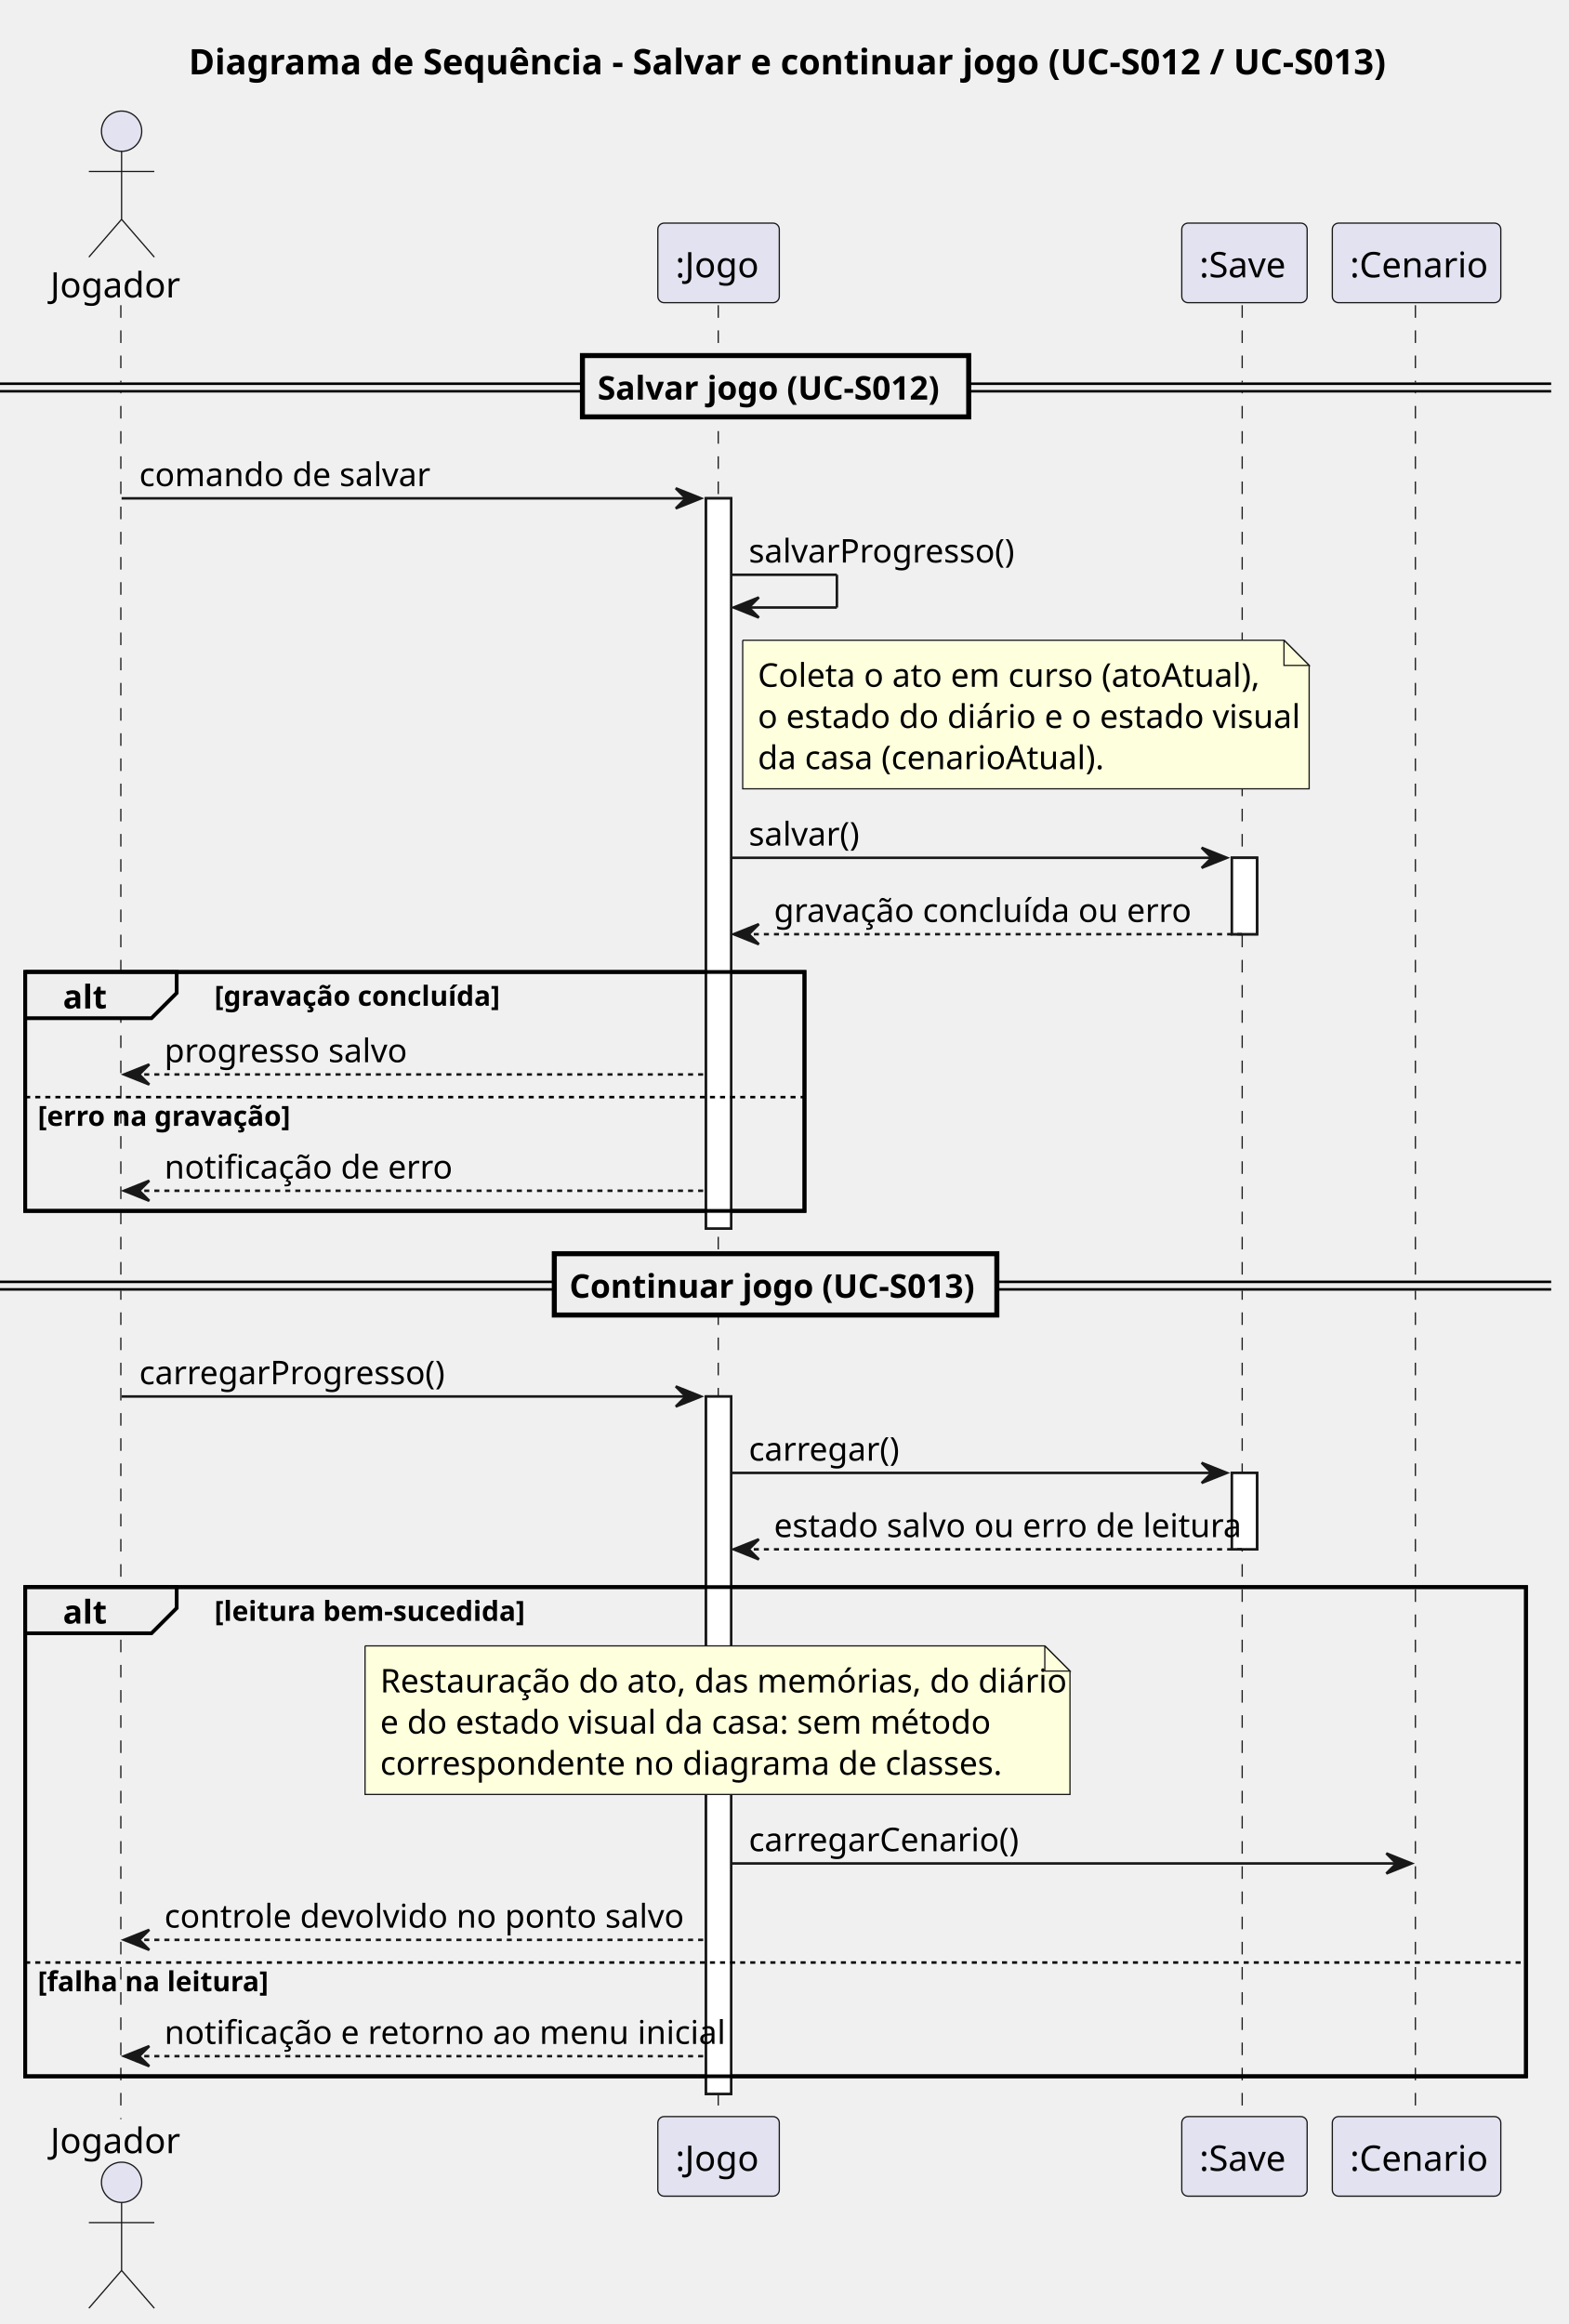
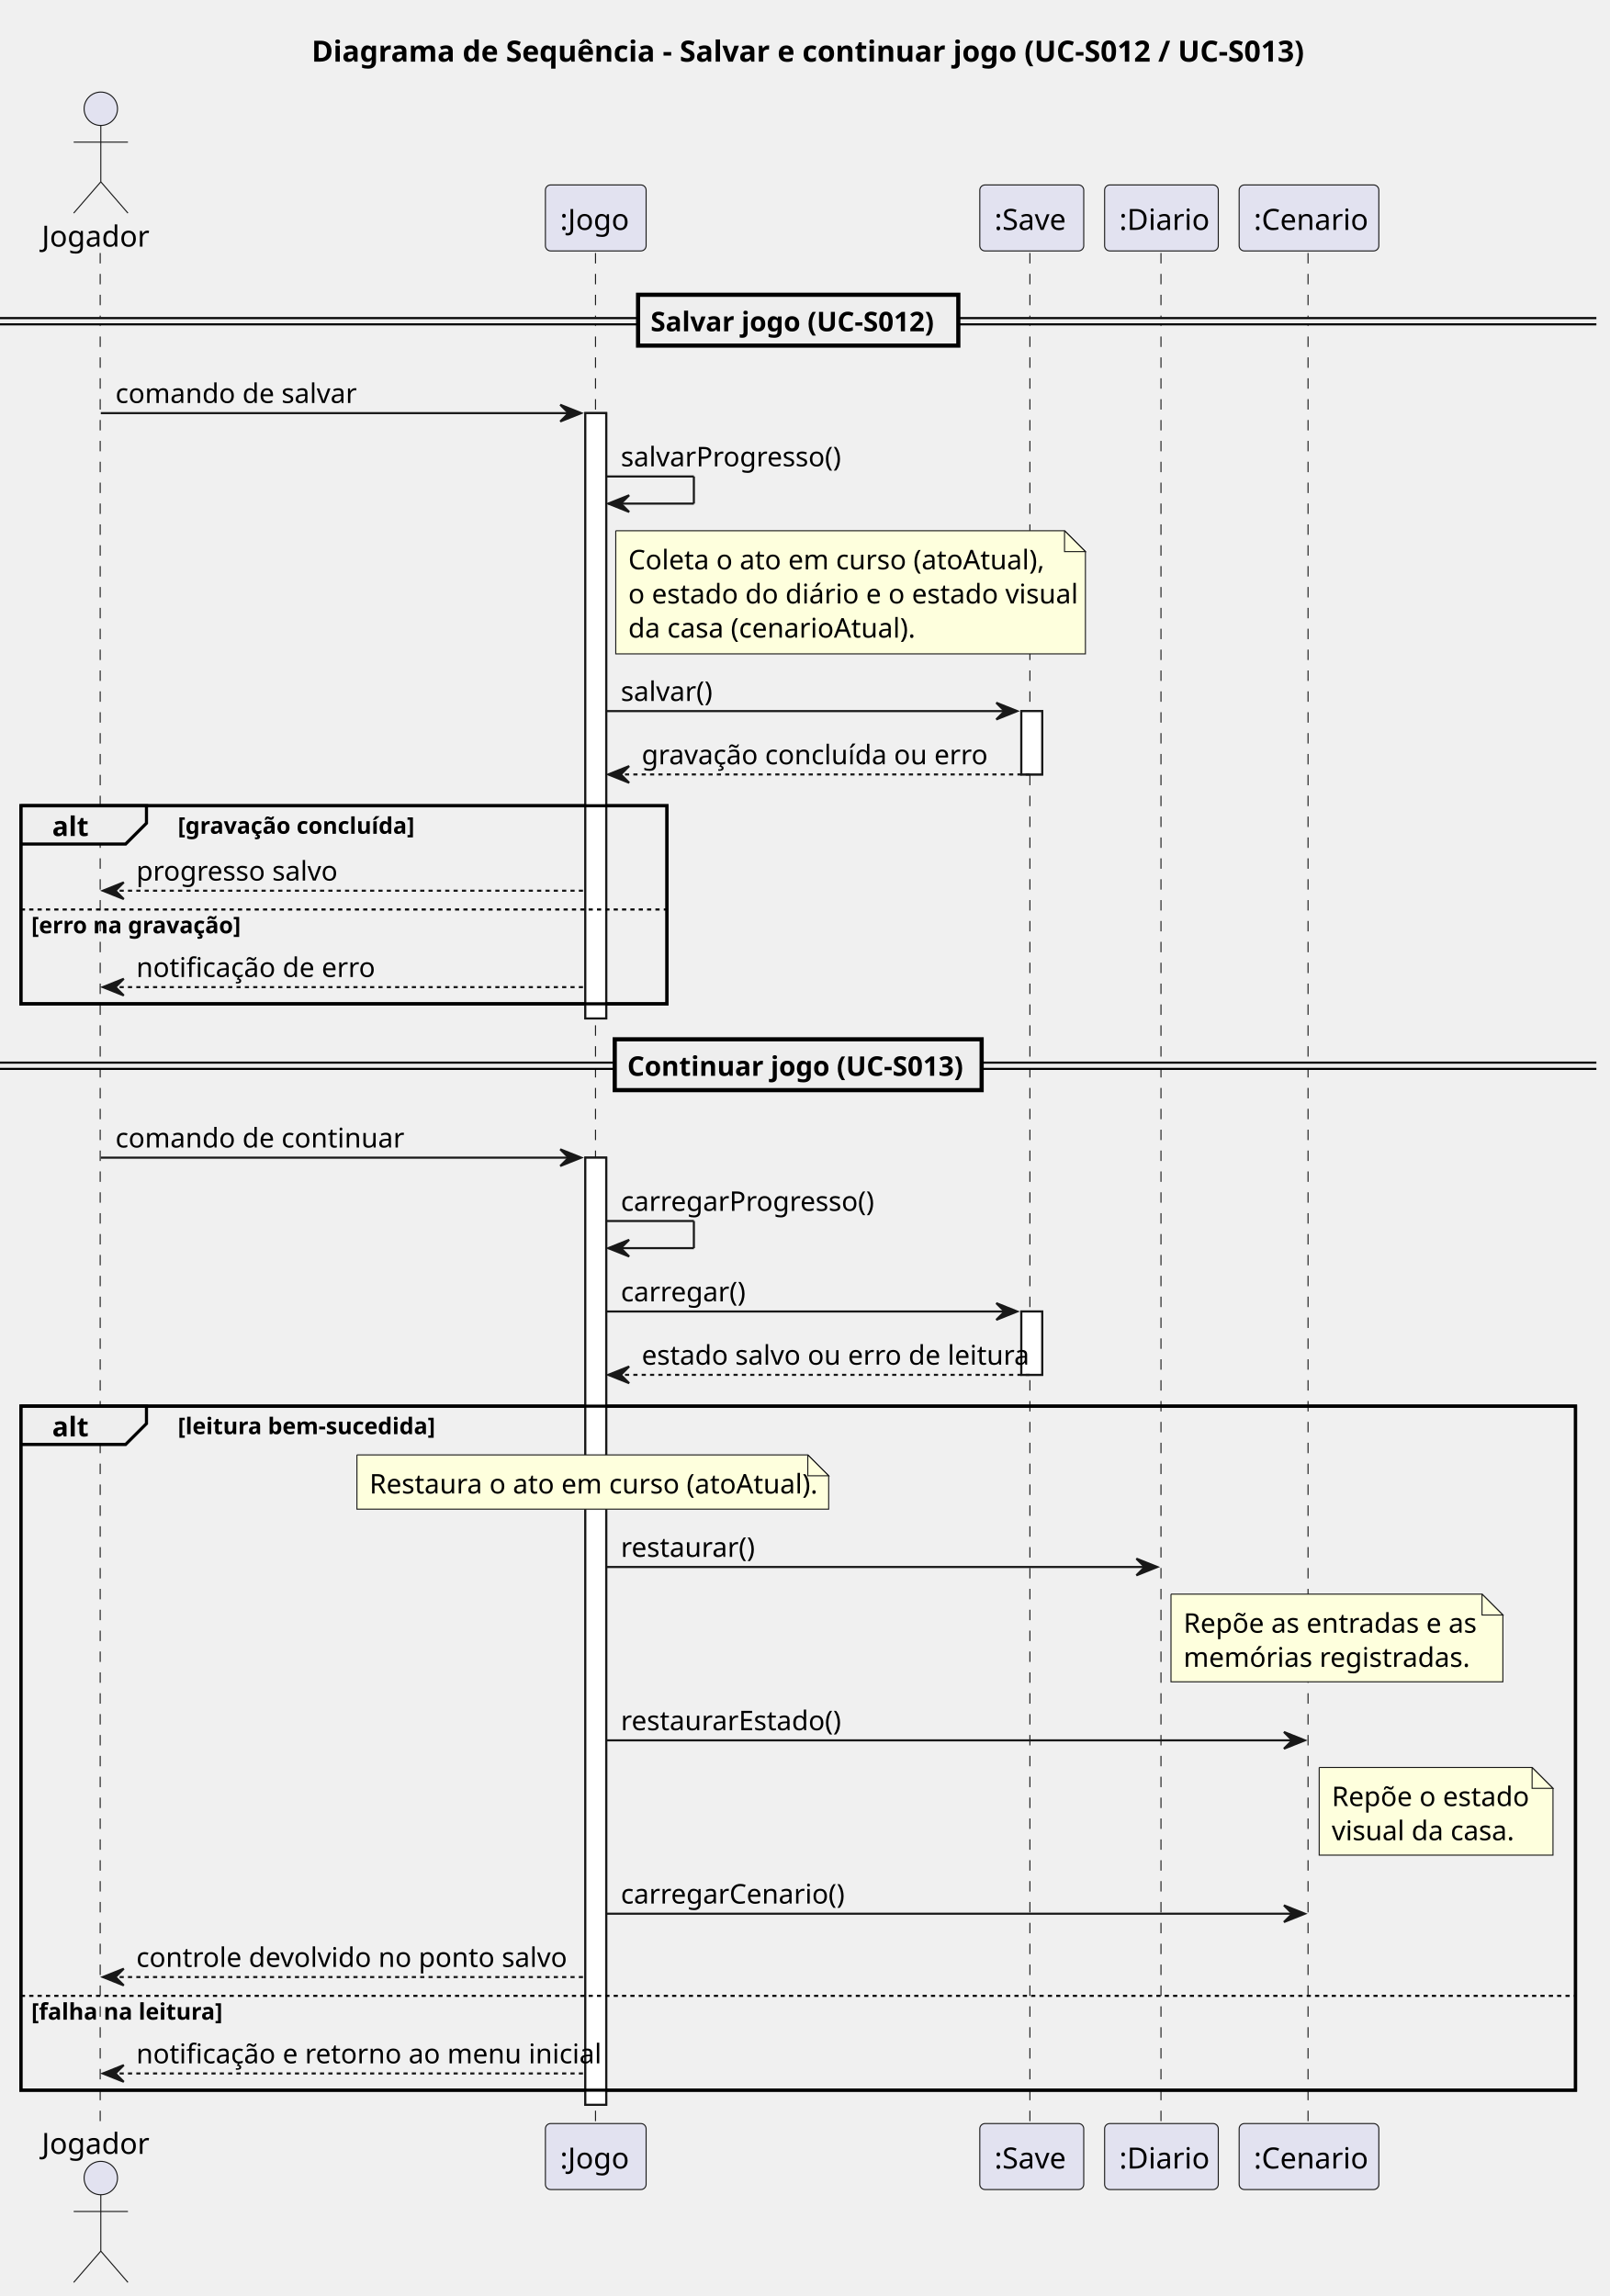
- <svg xmlns="http://www.w3.org/2000/svg" contentStyleType="text/css" data-diagram-type="SEQUENCE" height="923px" preserveAspectRatio="none" style="width:623px;height:923px;background:#FFFFFF;" version="1.1" viewBox="0 0 623 923" width="623px" zoomAndPan="magnify">
+ <svg xmlns="http://www.w3.org/2000/svg" contentStyleType="text/css" data-diagram-type="SEQUENCE" height="1100px" preserveAspectRatio="none" style="width:771px;height:1100px;background:#FFFFFF;" version="1.1" viewBox="0 0 771 1100" width="771px" zoomAndPan="magnify">
  <defs />
  <g>
-     <text fill="#000000" font-family="sans-serif" font-size="14" font-weight="bold" lengthAdjust="spacing" textLength="465.247" x="74.936" y="29.533">Diagrama de Sequência - Salvar e continuar jogo (UC-S012 / UC-S013)</text>
+     <text fill="#000000" font-family="sans-serif" font-size="14" font-weight="bold" lengthAdjust="spacing" textLength="465.247" x="149.273" y="29.533">Diagrama de Sequência - Salvar e continuar jogo (UC-S012 / UC-S013)</text>
    <g>
      <rect fill="#FFFFFF" height="290" style="stroke:#181818;stroke-width:1;" width="10" x="280.417" y="197.922" />
    </g>
    <g>
-       <rect fill="#FFFFFF" height="277" style="stroke:#181818;stroke-width:1;" width="10" x="280.417" y="554.625" />
+       <rect fill="#FFFFFF" height="453.758" style="stroke:#181818;stroke-width:1;" width="10" x="280.417" y="554.625" />
    </g>
    <g>
      <rect fill="#FFFFFF" height="30.352" style="stroke:#181818;stroke-width:1;" width="10" x="489.301" y="340.68" />
    </g>
    <g>
-       <rect fill="#FFFFFF" height="30.352" style="stroke:#181818;stroke-width:1;" width="10" x="489.301" y="584.977" />
+       <rect fill="#FFFFFF" height="30.352" style="stroke:#181818;stroke-width:1;" width="10" x="489.301" y="628.328" />
    </g>
    <rect fill="none" height="94.891" style="stroke:#000000;stroke-width:1.5;" width="309.541" x="10" y="386.031" />
-     <rect fill="none" height="194.297" style="stroke:#000000;stroke-width:1.5;" width="596.118" x="10" y="630.328" />
-     <g>
-       <rect fill="#000000" fill-opacity="0" height="720.406" width="8" x="44.296" y="121.219" />
-       <line style="stroke:#181818;stroke-width:0.5;stroke-dasharray:5.0,5.0;" x1="48" x2="48" y1="121.219" y2="841.625" />
-     </g>
-     <g>
-       <rect fill="#000000" fill-opacity="0" height="720.406" width="8" x="281.417" y="121.219" />
-       <line style="stroke:#181818;stroke-width:0.5;stroke-dasharray:5.0,5.0;" x1="285.293" x2="285.293" y1="121.219" y2="841.625" />
-     </g>
-     <g>
-       <rect fill="#000000" fill-opacity="0" height="720.406" width="8" x="490.301" y="121.219" />
-       <line style="stroke:#181818;stroke-width:0.5;stroke-dasharray:5.0,5.0;" x1="493.401" x2="493.401" y1="121.219" y2="841.625" />
-     </g>
-     <g>
-       <rect fill="#000000" fill-opacity="0" height="720.406" width="8" x="558.66" y="121.219" />
-       <line style="stroke:#181818;stroke-width:0.5;stroke-dasharray:5.0,5.0;" x1="562.201" x2="562.201" y1="121.219" y2="841.625" />
+     <rect fill="none" height="327.703" style="stroke:#000000;stroke-width:1.5;" width="744.793" x="10" y="673.68" />
+     <g>
+       <rect fill="#000000" fill-opacity="0" height="897.164" width="8" x="44.296" y="121.219" />
+       <line style="stroke:#181818;stroke-width:0.5;stroke-dasharray:5.0,5.0;" x1="48" x2="48" y1="121.219" y2="1018.383" />
+     </g>
+     <g>
+       <rect fill="#000000" fill-opacity="0" height="897.164" width="8" x="281.417" y="121.219" />
+       <line style="stroke:#181818;stroke-width:0.5;stroke-dasharray:5.0,5.0;" x1="285.293" x2="285.293" y1="121.219" y2="1018.383" />
+     </g>
+     <g>
+       <rect fill="#000000" fill-opacity="0" height="897.164" width="8" x="490.301" y="121.219" />
+       <line style="stroke:#181818;stroke-width:0.5;stroke-dasharray:5.0,5.0;" x1="493.401" x2="493.401" y1="121.219" y2="1018.383" />
+     </g>
+     <g>
+       <rect fill="#000000" fill-opacity="0" height="897.164" width="8" x="552.429" y="121.219" />
+       <line style="stroke:#181818;stroke-width:0.5;stroke-dasharray:5.0,5.0;" x1="556.201" x2="556.201" y1="121.219" y2="1018.383" />
+     </g>
+     <g>
+       <rect fill="#000000" fill-opacity="0" height="897.164" width="8" x="623.115" y="121.219" />
+       <line style="stroke:#181818;stroke-width:0.5;stroke-dasharray:5.0,5.0;" x1="626.656" x2="626.656" y1="121.219" y2="1018.383" />
    </g>
    <g class="participant participant-head" data-participant="Jogador">
      <text fill="#000000" font-family="sans-serif" font-size="14" lengthAdjust="spacing" textLength="50.593" x="20" y="118.143">Jogador</text>
      <ellipse cx="48.296" cy="52.109" fill="#E2E2F0" rx="8" ry="8" style="stroke:#181818;stroke-width:0.5;" />
      <path d="M48.296,60.109 L48.296,87.109 M35.296,68.109 L61.296,68.109 M48.296,87.109 L35.296,102.109 M48.296,87.109 L61.296,102.109" fill="none" style="stroke:#181818;stroke-width:0.5;" />
    </g>
    <g class="participant participant-tail" data-participant="Jogador">
-       <text fill="#000000" font-family="sans-serif" font-size="14" lengthAdjust="spacing" textLength="50.593" x="20" y="855.158">Jogador</text>
-       <ellipse cx="48.296" cy="866.734" fill="#E2E2F0" rx="8" ry="8" style="stroke:#181818;stroke-width:0.5;" />
-       <path d="M48.296,874.734 L48.296,901.734 M35.296,882.734 L61.296,882.734 M48.296,901.734 L35.296,916.734 M48.296,901.734 L61.296,916.734" fill="none" style="stroke:#181818;stroke-width:0.5;" />
+       <text fill="#000000" font-family="sans-serif" font-size="14" lengthAdjust="spacing" textLength="50.593" x="20" y="1031.916">Jogador</text>
+       <ellipse cx="48.296" cy="1043.492" fill="#E2E2F0" rx="8" ry="8" style="stroke:#181818;stroke-width:0.5;" />
+       <path d="M48.296,1051.492 L48.296,1078.492 M35.296,1059.492 L61.296,1059.492 M48.296,1078.492 L35.296,1093.492 M48.296,1078.492 L61.296,1093.492" fill="none" style="stroke:#181818;stroke-width:0.5;" />
    </g>
    <g class="participant participant-head" data-participant="Jogo">
      <rect fill="#E2E2F0" height="31.609" rx="2.5" ry="2.5" style="stroke:#181818;stroke-width:0.5;" width="48.248" x="261.293" y="88.609" />
      <text fill="#000000" font-family="sans-serif" font-size="14" lengthAdjust="spacing" textLength="34.248" x="268.293" y="110.143">:Jogo</text>
    </g>
    <g class="participant participant-tail" data-participant="Jogo">
-       <rect fill="#E2E2F0" height="31.609" rx="2.5" ry="2.5" style="stroke:#181818;stroke-width:0.5;" width="48.248" x="261.293" y="840.625" />
-       <text fill="#000000" font-family="sans-serif" font-size="14" lengthAdjust="spacing" textLength="34.248" x="268.293" y="862.158">:Jogo</text>
+       <rect fill="#E2E2F0" height="31.609" rx="2.5" ry="2.5" style="stroke:#181818;stroke-width:0.5;" width="48.248" x="261.293" y="1017.383" />
+       <text fill="#000000" font-family="sans-serif" font-size="14" lengthAdjust="spacing" textLength="34.248" x="268.293" y="1038.916">:Jogo</text>
    </g>
    <g class="participant participant-head" data-participant="Save">
      <rect fill="#E2E2F0" height="31.609" rx="2.5" ry="2.5" style="stroke:#181818;stroke-width:0.5;" width="49.8" x="469.401" y="88.609" />
      <text fill="#000000" font-family="sans-serif" font-size="14" lengthAdjust="spacing" textLength="35.8" x="476.401" y="110.143">:Save</text>
    </g>
    <g class="participant participant-tail" data-participant="Save">
-       <rect fill="#E2E2F0" height="31.609" rx="2.5" ry="2.5" style="stroke:#181818;stroke-width:0.5;" width="49.8" x="469.401" y="840.625" />
-       <text fill="#000000" font-family="sans-serif" font-size="14" lengthAdjust="spacing" textLength="35.8" x="476.401" y="862.158">:Save</text>
+       <rect fill="#E2E2F0" height="31.609" rx="2.5" ry="2.5" style="stroke:#181818;stroke-width:0.5;" width="49.8" x="469.401" y="1017.383" />
+       <text fill="#000000" font-family="sans-serif" font-size="14" lengthAdjust="spacing" textLength="35.8" x="476.401" y="1038.916">:Save</text>
+     </g>
+     <g class="participant participant-head" data-participant="Diario">
+       <rect fill="#E2E2F0" height="31.609" rx="2.5" ry="2.5" style="stroke:#181818;stroke-width:0.5;" width="54.455" x="529.201" y="88.609" />
+       <text fill="#000000" font-family="sans-serif" font-size="14" lengthAdjust="spacing" textLength="40.455" x="536.201" y="110.143">:Diario</text>
+     </g>
+     <g class="participant participant-tail" data-participant="Diario">
+       <rect fill="#E2E2F0" height="31.609" rx="2.5" ry="2.5" style="stroke:#181818;stroke-width:0.5;" width="54.455" x="529.201" y="1017.383" />
+       <text fill="#000000" font-family="sans-serif" font-size="14" lengthAdjust="spacing" textLength="40.455" x="536.201" y="1038.916">:Diario</text>
    </g>
    <g class="participant participant-head" data-participant="Cen">
-       <rect fill="#E2E2F0" height="31.609" rx="2.5" ry="2.5" style="stroke:#181818;stroke-width:0.5;" width="66.917" x="529.201" y="88.609" />
-       <text fill="#000000" font-family="sans-serif" font-size="14" lengthAdjust="spacing" textLength="52.917" x="536.201" y="110.143">:Cenario</text>
+       <rect fill="#E2E2F0" height="31.609" rx="2.5" ry="2.5" style="stroke:#181818;stroke-width:0.5;" width="66.917" x="593.656" y="88.609" />
+       <text fill="#000000" font-family="sans-serif" font-size="14" lengthAdjust="spacing" textLength="52.917" x="600.656" y="110.143">:Cenario</text>
    </g>
    <g class="participant participant-tail" data-participant="Cen">
-       <rect fill="#E2E2F0" height="31.609" rx="2.5" ry="2.5" style="stroke:#181818;stroke-width:0.5;" width="66.917" x="529.201" y="840.625" />
-       <text fill="#000000" font-family="sans-serif" font-size="14" lengthAdjust="spacing" textLength="52.917" x="536.201" y="862.158">:Cenario</text>
+       <rect fill="#E2E2F0" height="31.609" rx="2.5" ry="2.5" style="stroke:#181818;stroke-width:0.5;" width="66.917" x="593.656" y="1017.383" />
+       <text fill="#000000" font-family="sans-serif" font-size="14" lengthAdjust="spacing" textLength="52.917" x="600.656" y="1038.916">:Cenario</text>
    </g>
    <g>
      <rect fill="#FFFFFF" height="290" style="stroke:#181818;stroke-width:1;" width="10" x="280.417" y="197.922" />
    </g>
    <g>
-       <rect fill="#FFFFFF" height="277" style="stroke:#181818;stroke-width:1;" width="10" x="280.417" y="554.625" />
+       <rect fill="#FFFFFF" height="453.758" style="stroke:#181818;stroke-width:1;" width="10" x="280.417" y="554.625" />
    </g>
    <g>
      <rect fill="#FFFFFF" height="30.352" style="stroke:#181818;stroke-width:1;" width="10" x="489.301" y="340.68" />
    </g>
    <g>
-       <rect fill="#FFFFFF" height="30.352" style="stroke:#181818;stroke-width:1;" width="10" x="489.301" y="584.977" />
-     </g>
-     <rect fill="#EEEEEE" height="3" style="stroke:#EEEEEE;stroke-width:1;" width="616.118" x="0" y="152.394" />
-     <line style="stroke:#000000;stroke-width:1;" x1="0" x2="616.118" y1="152.394" y2="152.394" />
-     <line style="stroke:#000000;stroke-width:1;" x1="0" x2="616.118" y1="155.394" y2="155.394" />
-     <rect fill="#EEEEEE" height="24.352" style="stroke:#000000;stroke-width:2;" width="153.426" x="231.346" y="141.219" />
-     <text fill="#000000" font-family="sans-serif" font-size="13" font-weight="bold" lengthAdjust="spacing" textLength="135.815" x="237.346" y="158.714">Salvar jogo (UC-S012)</text>
+       <rect fill="#FFFFFF" height="30.352" style="stroke:#181818;stroke-width:1;" width="10" x="489.301" y="628.328" />
+     </g>
+     <rect fill="#EEEEEE" height="3" style="stroke:#EEEEEE;stroke-width:1;" width="764.793" x="0" y="152.394" />
+     <line style="stroke:#000000;stroke-width:1;" x1="0" x2="764.793" y1="152.394" y2="152.394" />
+     <line style="stroke:#000000;stroke-width:1;" x1="0" x2="764.793" y1="155.394" y2="155.394" />
+     <rect fill="#EEEEEE" height="24.352" style="stroke:#000000;stroke-width:2;" width="153.426" x="305.684" y="141.219" />
+     <text fill="#000000" font-family="sans-serif" font-size="13" font-weight="bold" lengthAdjust="spacing" textLength="135.815" x="311.684" y="158.714">Salvar jogo (UC-S012)</text>
    <g class="message" data-participant-1="Jogador" data-participant-2="Jogo">
      <polygon fill="#181818" points="268.417,193.922,278.417,197.922,268.417,201.922,272.417,197.922" style="stroke:#181818;stroke-width:1;" />
      <line style="stroke:#181818;stroke-width:1;" x1="48.296" x2="274.417" y1="197.922" y2="197.922" />
      <text fill="#000000" font-family="sans-serif" font-size="13" lengthAdjust="spacing" textLength="109.84" x="55.296" y="193.065">comando de salvar</text>
    </g>
    <g class="message" data-participant-1="Jogo" data-participant-2="Jogo">
      <line style="stroke:#181818;stroke-width:1;" x1="290.417" x2="332.417" y1="228.273" y2="228.273" />
      <line style="stroke:#181818;stroke-width:1;" x1="332.417" x2="332.417" y1="228.273" y2="241.273" />
      <line style="stroke:#181818;stroke-width:1;" x1="291.417" x2="332.417" y1="241.273" y2="241.273" />
      <polygon fill="#181818" points="301.417,237.273,291.417,241.273,301.417,245.273,297.417,241.273" style="stroke:#181818;stroke-width:1;" />
      <text fill="#000000" font-family="sans-serif" font-size="13" lengthAdjust="spacing" textLength="102.585" x="297.417" y="223.417">salvarProgresso()</text>
    </g>
    <path d="M295,254.273 L295,313.273 L520,313.273 L520,264.273 L510,254.273 L295,254.273" fill="#FEFFDD" style="stroke:#181818;stroke-width:0.5;" />
    <path d="M510,254.273 L510,264.273 L520,264.273 L510,254.273" fill="#FEFFDD" style="stroke:#181818;stroke-width:0.5;" />
    <text fill="#000000" font-family="sans-serif" font-size="13" lengthAdjust="spacing" textLength="190.76" x="301" y="272.769">Coleta o ato em curso (atoAtual),</text>
    <text fill="#000000" font-family="sans-serif" font-size="13" lengthAdjust="spacing" textLength="204.528" x="301" y="289.12">o estado do diário e o estado visual</text>
    <text fill="#000000" font-family="sans-serif" font-size="13" lengthAdjust="spacing" textLength="133.682" x="301" y="305.472">da casa (cenarioAtual).</text>
    <g class="message" data-participant-1="Jogo" data-participant-2="Save">
      <polygon fill="#181818" points="477.301,336.68,487.301,340.68,477.301,344.68,481.301,340.68" style="stroke:#181818;stroke-width:1;" />
      <line style="stroke:#181818;stroke-width:1;" x1="290.417" x2="483.301" y1="340.68" y2="340.68" />
      <text fill="#000000" font-family="sans-serif" font-size="13" lengthAdjust="spacing" textLength="43.335" x="297.417" y="335.823">salvar()</text>
    </g>
    <g class="message" data-participant-1="Save" data-participant-2="Jogo">
      <polygon fill="#181818" points="301.417,367.031,291.417,371.031,301.417,375.031,297.417,371.031" style="stroke:#181818;stroke-width:1;" />
      <line style="stroke:#181818;stroke-width:1;stroke-dasharray:2.0,2.0;" x1="295.417" x2="493.301" y1="371.031" y2="371.031" />
      <text fill="#000000" font-family="sans-serif" font-size="13" lengthAdjust="spacing" textLength="157.542" x="307.417" y="366.175">gravação concluída ou erro</text>
    </g>
    <path d="M10,386.031 L70.171,386.031 L70.171,394.383 L60.171,404.383 L10,404.383 L10,386.031" fill="#EEEEEE" style="stroke:#000000;stroke-width:1.5;" />
    <rect fill="none" height="94.891" style="stroke:#000000;stroke-width:1.5;" width="309.541" x="10" y="386.031" />
    <text fill="#000000" font-family="sans-serif" font-size="13" font-weight="bold" lengthAdjust="spacing" textLength="15.171" x="25" y="400.526">alt</text>
    <text fill="#000000" font-family="sans-serif" font-size="11" font-weight="bold" lengthAdjust="spacing" textLength="110.032" x="85.171" y="399.45">[gravação concluída]</text>
    <g class="message" data-participant-1="Jogo" data-participant-2="Jogador">
      <polygon fill="#181818" points="59.296,422.734,49.296,426.734,59.296,430.734,55.296,426.734" style="stroke:#181818;stroke-width:1;" />
      <line style="stroke:#181818;stroke-width:1;stroke-dasharray:2.0,2.0;" x1="53.296" x2="279.417" y1="426.734" y2="426.734" />
      <text fill="#000000" font-family="sans-serif" font-size="13" lengthAdjust="spacing" textLength="91.768" x="65.296" y="421.878">progresso salvo</text>
    </g>
    <line style="stroke:#000000;stroke-width:1;stroke-dasharray:2.0,2.0;" x1="10" x2="319.541" y1="435.734" y2="435.734" />
    <text fill="#000000" font-family="sans-serif" font-size="11" font-weight="bold" lengthAdjust="spacing" textLength="95.981" x="15" y="447.153">[erro na gravação]</text>
    <g class="message" data-participant-1="Jogo" data-participant-2="Jogador">
      <polygon fill="#181818" points="59.296,468.922,49.296,472.922,59.296,476.922,55.296,472.922" style="stroke:#181818;stroke-width:1;" />
      <line style="stroke:#181818;stroke-width:1;stroke-dasharray:2.0,2.0;" x1="53.296" x2="279.417" y1="472.922" y2="472.922" />
      <text fill="#000000" font-family="sans-serif" font-size="13" lengthAdjust="spacing" textLength="106.952" x="65.296" y="468.065">notificação de erro</text>
    </g>
-     <rect fill="#EEEEEE" height="3" style="stroke:#EEEEEE;stroke-width:1;" width="616.118" x="0" y="509.098" />
-     <line style="stroke:#000000;stroke-width:1;" x1="0" x2="616.118" y1="509.098" y2="509.098" />
-     <line style="stroke:#000000;stroke-width:1;" x1="0" x2="616.118" y1="512.098" y2="512.098" />
-     <rect fill="#EEEEEE" height="24.352" style="stroke:#000000;stroke-width:2;" width="175.776" x="220.171" y="497.922" />
-     <text fill="#000000" font-family="sans-serif" font-size="13" font-weight="bold" lengthAdjust="spacing" textLength="158.165" x="226.171" y="515.417">Continuar jogo (UC-S013)</text>
+     <rect fill="#EEEEEE" height="3" style="stroke:#EEEEEE;stroke-width:1;" width="764.793" x="0" y="509.098" />
+     <line style="stroke:#000000;stroke-width:1;" x1="0" x2="764.793" y1="509.098" y2="509.098" />
+     <line style="stroke:#000000;stroke-width:1;" x1="0" x2="764.793" y1="512.098" y2="512.098" />
+     <rect fill="#EEEEEE" height="24.352" style="stroke:#000000;stroke-width:2;" width="175.776" x="294.509" y="497.922" />
+     <text fill="#000000" font-family="sans-serif" font-size="13" font-weight="bold" lengthAdjust="spacing" textLength="158.165" x="300.509" y="515.417">Continuar jogo (UC-S013)</text>
    <g class="message" data-participant-1="Jogador" data-participant-2="Jogo">
      <polygon fill="#181818" points="268.417,550.625,278.417,554.625,268.417,558.625,272.417,554.625" style="stroke:#181818;stroke-width:1;" />
      <line style="stroke:#181818;stroke-width:1;" x1="48.296" x2="274.417" y1="554.625" y2="554.625" />
-       <text fill="#000000" font-family="sans-serif" font-size="13" lengthAdjust="spacing" textLength="116.314" x="55.296" y="549.769">carregarProgresso()</text>
+       <text fill="#000000" font-family="sans-serif" font-size="13" lengthAdjust="spacing" textLength="128.642" x="55.296" y="549.769">comando de continuar</text>
+     </g>
+     <g class="message" data-participant-1="Jogo" data-participant-2="Jogo">
+       <line style="stroke:#181818;stroke-width:1;" x1="290.417" x2="332.417" y1="584.977" y2="584.977" />
+       <line style="stroke:#181818;stroke-width:1;" x1="332.417" x2="332.417" y1="584.977" y2="597.977" />
+       <line style="stroke:#181818;stroke-width:1;" x1="291.417" x2="332.417" y1="597.977" y2="597.977" />
+       <polygon fill="#181818" points="301.417,593.977,291.417,597.977,301.417,601.977,297.417,597.977" style="stroke:#181818;stroke-width:1;" />
+       <text fill="#000000" font-family="sans-serif" font-size="13" lengthAdjust="spacing" textLength="116.314" x="297.417" y="580.12">carregarProgresso()</text>
    </g>
    <g class="message" data-participant-1="Jogo" data-participant-2="Save">
-       <polygon fill="#181818" points="477.301,580.977,487.301,584.977,477.301,588.977,481.301,584.977" style="stroke:#181818;stroke-width:1;" />
-       <line style="stroke:#181818;stroke-width:1;" x1="290.417" x2="483.301" y1="584.977" y2="584.977" />
-       <text fill="#000000" font-family="sans-serif" font-size="13" lengthAdjust="spacing" textLength="57.065" x="297.417" y="580.12">carregar()</text>
+       <polygon fill="#181818" points="477.301,624.328,487.301,628.328,477.301,632.328,481.301,628.328" style="stroke:#181818;stroke-width:1;" />
+       <line style="stroke:#181818;stroke-width:1;" x1="290.417" x2="483.301" y1="628.328" y2="628.328" />
+       <text fill="#000000" font-family="sans-serif" font-size="13" lengthAdjust="spacing" textLength="57.065" x="297.417" y="623.472">carregar()</text>
    </g>
    <g class="message" data-participant-1="Save" data-participant-2="Jogo">
-       <polygon fill="#181818" points="301.417,611.328,291.417,615.328,301.417,619.328,297.417,615.328" style="stroke:#181818;stroke-width:1;" />
-       <line style="stroke:#181818;stroke-width:1;stroke-dasharray:2.0,2.0;" x1="295.417" x2="493.301" y1="615.328" y2="615.328" />
-       <text fill="#000000" font-family="sans-serif" font-size="13" lengthAdjust="spacing" textLength="174.884" x="307.417" y="610.472">estado salvo ou erro de leitura</text>
-     </g>
-     <path d="M10,630.328 L70.171,630.328 L70.171,638.68 L60.171,648.68 L10,648.68 L10,630.328" fill="#EEEEEE" style="stroke:#000000;stroke-width:1.5;" />
-     <rect fill="none" height="194.297" style="stroke:#000000;stroke-width:1.5;" width="596.118" x="10" y="630.328" />
-     <text fill="#000000" font-family="sans-serif" font-size="13" font-weight="bold" lengthAdjust="spacing" textLength="15.171" x="25" y="644.823">alt</text>
-     <text fill="#000000" font-family="sans-serif" font-size="11" font-weight="bold" lengthAdjust="spacing" textLength="117.358" x="85.171" y="643.747">[leitura bem-sucedida]</text>
-     <path d="M145,653.68 L145,712.68 L425,712.68 L425,663.68 L415,653.68 L145,653.68" fill="#FEFFDD" style="stroke:#181818;stroke-width:0.5;" />
-     <path d="M415,653.68 L415,663.68 L425,663.68 L415,653.68" fill="#FEFFDD" style="stroke:#181818;stroke-width:0.5;" />
-     <text fill="#000000" font-family="sans-serif" font-size="13" lengthAdjust="spacing" textLength="259.416" x="151" y="672.175">Restauração do ato, das memórias, do diário</text>
-     <text fill="#000000" font-family="sans-serif" font-size="13" lengthAdjust="spacing" textLength="232.692" x="151" y="688.526">e do estado visual da casa: sem método</text>
-     <text fill="#000000" font-family="sans-serif" font-size="13" lengthAdjust="spacing" textLength="234.863" x="151" y="704.878">correspondente no diagrama de classes.</text>
+       <polygon fill="#181818" points="301.417,654.68,291.417,658.68,301.417,662.68,297.417,658.68" style="stroke:#181818;stroke-width:1;" />
+       <line style="stroke:#181818;stroke-width:1;stroke-dasharray:2.0,2.0;" x1="295.417" x2="493.301" y1="658.68" y2="658.68" />
+       <text fill="#000000" font-family="sans-serif" font-size="13" lengthAdjust="spacing" textLength="174.884" x="307.417" y="653.823">estado salvo ou erro de leitura</text>
+     </g>
+     <path d="M10,673.68 L70.171,673.68 L70.171,682.031 L60.171,692.031 L10,692.031 L10,673.68" fill="#EEEEEE" style="stroke:#000000;stroke-width:1.5;" />
+     <rect fill="none" height="327.703" style="stroke:#000000;stroke-width:1.5;" width="744.793" x="10" y="673.68" />
+     <text fill="#000000" font-family="sans-serif" font-size="13" font-weight="bold" lengthAdjust="spacing" textLength="15.171" x="25" y="688.175">alt</text>
+     <text fill="#000000" font-family="sans-serif" font-size="11" font-weight="bold" lengthAdjust="spacing" textLength="117.358" x="85.171" y="687.099">[leitura bem-sucedida]</text>
+     <path d="M171,697.031 L171,723.031 L397,723.031 L397,707.031 L387,697.031 L171,697.031" fill="#FEFFDD" style="stroke:#181818;stroke-width:0.5;" />
+     <path d="M387,697.031 L387,707.031 L397,707.031 L387,697.031" fill="#FEFFDD" style="stroke:#181818;stroke-width:0.5;" />
+     <text fill="#000000" font-family="sans-serif" font-size="13" lengthAdjust="spacing" textLength="205.931" x="177" y="715.526">Restaura o ato em curso (atoAtual).</text>
+     <g class="message" data-participant-1="Jogo" data-participant-2="Diario">
+       <polygon fill="#181818" points="544.429,746.734,554.429,750.734,544.429,754.734,548.429,750.734" style="stroke:#181818;stroke-width:1;" />
+       <line style="stroke:#181818;stroke-width:1;" x1="290.417" x2="550.429" y1="750.734" y2="750.734" />
+       <text fill="#000000" font-family="sans-serif" font-size="13" lengthAdjust="spacing" textLength="60.677" x="297.417" y="745.878">restaurar()</text>
+     </g>
+     <path d="M561,763.734 L561,805.734 L720,805.734 L720,773.734 L710,763.734 L561,763.734" fill="#FEFFDD" style="stroke:#181818;stroke-width:0.5;" />
+     <path d="M710,763.734 L710,773.734 L720,773.734 L710,763.734" fill="#FEFFDD" style="stroke:#181818;stroke-width:0.5;" />
+     <text fill="#000000" font-family="sans-serif" font-size="13" lengthAdjust="spacing" textLength="138.036" x="567" y="782.23">Repõe as entradas e as</text>
+     <text fill="#000000" font-family="sans-serif" font-size="13" lengthAdjust="spacing" textLength="128.597" x="567" y="798.581">memórias registradas.</text>
    <g class="message" data-participant-1="Jogo" data-participant-2="Cen">
-       <polygon fill="#181818" points="550.66,736.086,560.66,740.086,550.66,744.086,554.66,740.086" style="stroke:#181818;stroke-width:1;" />
-       <line style="stroke:#181818;stroke-width:1;" x1="290.417" x2="556.66" y1="740.086" y2="740.086" />
-       <text fill="#000000" font-family="sans-serif" font-size="13" lengthAdjust="spacing" textLength="102.591" x="297.417" y="735.23">carregarCenario()</text>
-     </g>
-     <g class="message" data-participant-1="Jogo" data-participant-2="Jogador">
-       <polygon fill="#181818" points="59.296,766.438,49.296,770.438,59.296,774.438,55.296,770.438" style="stroke:#181818;stroke-width:1;" />
-       <line style="stroke:#181818;stroke-width:1;stroke-dasharray:2.0,2.0;" x1="53.296" x2="279.417" y1="770.438" y2="770.438" />
-       <text fill="#000000" font-family="sans-serif" font-size="13" lengthAdjust="spacing" textLength="192.962" x="65.296" y="765.581">controle devolvido no ponto salvo</text>
-     </g>
-     <line style="stroke:#000000;stroke-width:1;stroke-dasharray:2.0,2.0;" x1="10" x2="606.118" y1="779.438" y2="779.438" />
-     <text fill="#000000" font-family="sans-serif" font-size="11" font-weight="bold" lengthAdjust="spacing" textLength="84.96" x="15" y="790.856">[falha na leitura]</text>
-     <g class="message" data-participant-1="Jogo" data-participant-2="Jogador">
-       <polygon fill="#181818" points="59.296,812.625,49.296,816.625,59.296,820.625,55.296,816.625" style="stroke:#181818;stroke-width:1;" />
-       <line style="stroke:#181818;stroke-width:1;stroke-dasharray:2.0,2.0;" x1="53.296" x2="279.417" y1="816.625" y2="816.625" />
-       <text fill="#000000" font-family="sans-serif" font-size="13" lengthAdjust="spacing" textLength="208.121" x="65.296" y="811.769">notificação e retorno ao menu inicial</text>
+       <polygon fill="#181818" points="615.115,829.789,625.115,833.789,615.115,837.789,619.115,833.789" style="stroke:#181818;stroke-width:1;" />
+       <line style="stroke:#181818;stroke-width:1;" x1="290.417" x2="621.115" y1="833.789" y2="833.789" />
+       <text fill="#000000" font-family="sans-serif" font-size="13" lengthAdjust="spacing" textLength="101.15" x="297.417" y="828.933">restaurarEstado()</text>
+     </g>
+     <path d="M632,846.789 L632,888.789 L744,888.789 L744,856.789 L734,846.789 L632,846.789" fill="#FEFFDD" style="stroke:#181818;stroke-width:0.5;" />
+     <path d="M734,846.789 L734,856.789 L744,856.789 L734,846.789" fill="#FEFFDD" style="stroke:#181818;stroke-width:0.5;" />
+     <text fill="#000000" font-family="sans-serif" font-size="13" lengthAdjust="spacing" textLength="91.793" x="638" y="865.284">Repõe o estado</text>
+     <text fill="#000000" font-family="sans-serif" font-size="13" lengthAdjust="spacing" textLength="85.992" x="638" y="881.636">visual da casa.</text>
+     <g class="message" data-participant-1="Jogo" data-participant-2="Cen">
+       <polygon fill="#181818" points="615.115,912.844,625.115,916.844,615.115,920.844,619.115,916.844" style="stroke:#181818;stroke-width:1;" />
+       <line style="stroke:#181818;stroke-width:1;" x1="290.417" x2="621.115" y1="916.844" y2="916.844" />
+       <text fill="#000000" font-family="sans-serif" font-size="13" lengthAdjust="spacing" textLength="102.591" x="297.417" y="911.987">carregarCenario()</text>
+     </g>
+     <g class="message" data-participant-1="Jogo" data-participant-2="Jogador">
+       <polygon fill="#181818" points="59.296,943.195,49.296,947.195,59.296,951.195,55.296,947.195" style="stroke:#181818;stroke-width:1;" />
+       <line style="stroke:#181818;stroke-width:1;stroke-dasharray:2.0,2.0;" x1="53.296" x2="279.417" y1="947.195" y2="947.195" />
+       <text fill="#000000" font-family="sans-serif" font-size="13" lengthAdjust="spacing" textLength="192.962" x="65.296" y="942.339">controle devolvido no ponto salvo</text>
+     </g>
+     <line style="stroke:#000000;stroke-width:1;stroke-dasharray:2.0,2.0;" x1="10" x2="754.793" y1="956.195" y2="956.195" />
+     <text fill="#000000" font-family="sans-serif" font-size="11" font-weight="bold" lengthAdjust="spacing" textLength="84.96" x="15" y="967.614">[falha na leitura]</text>
+     <g class="message" data-participant-1="Jogo" data-participant-2="Jogador">
+       <polygon fill="#181818" points="59.296,989.383,49.296,993.383,59.296,997.383,55.296,993.383" style="stroke:#181818;stroke-width:1;" />
+       <line style="stroke:#181818;stroke-width:1;stroke-dasharray:2.0,2.0;" x1="53.296" x2="279.417" y1="993.383" y2="993.383" />
+       <text fill="#000000" font-family="sans-serif" font-size="13" lengthAdjust="spacing" textLength="208.121" x="65.296" y="988.526">notificação e retorno ao menu inicial</text>
    </g>
  </g>
</svg>
